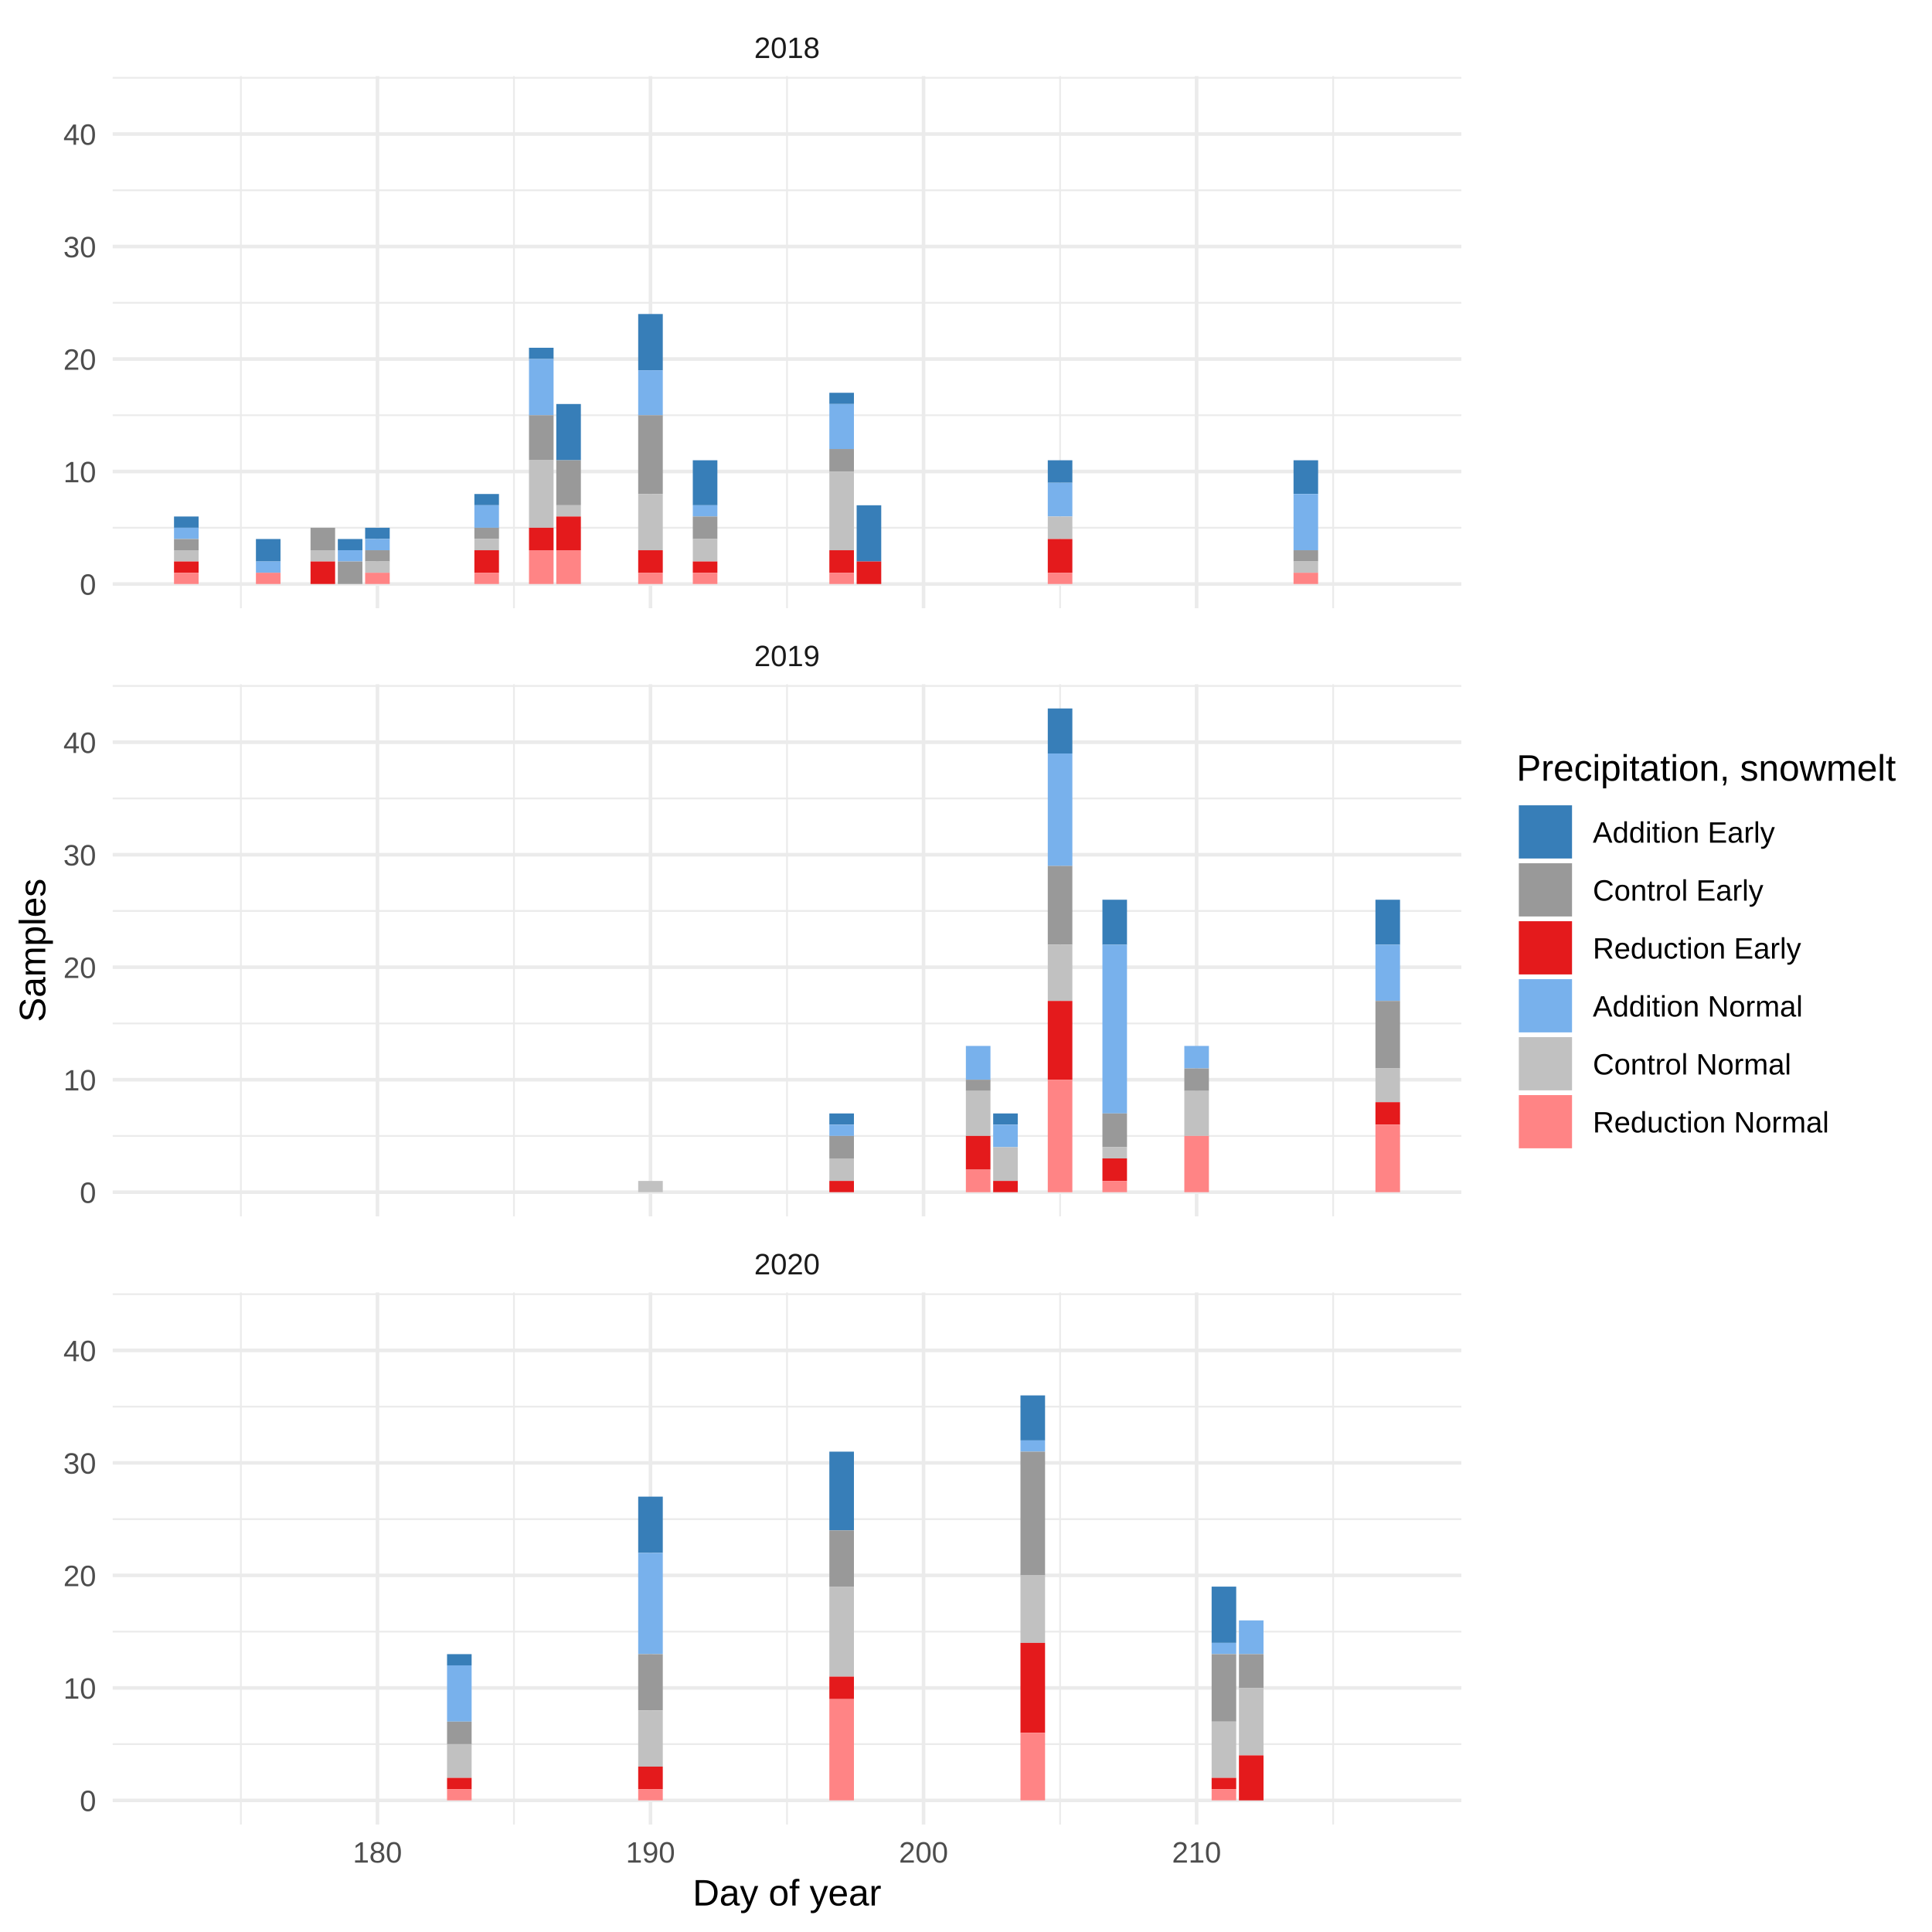
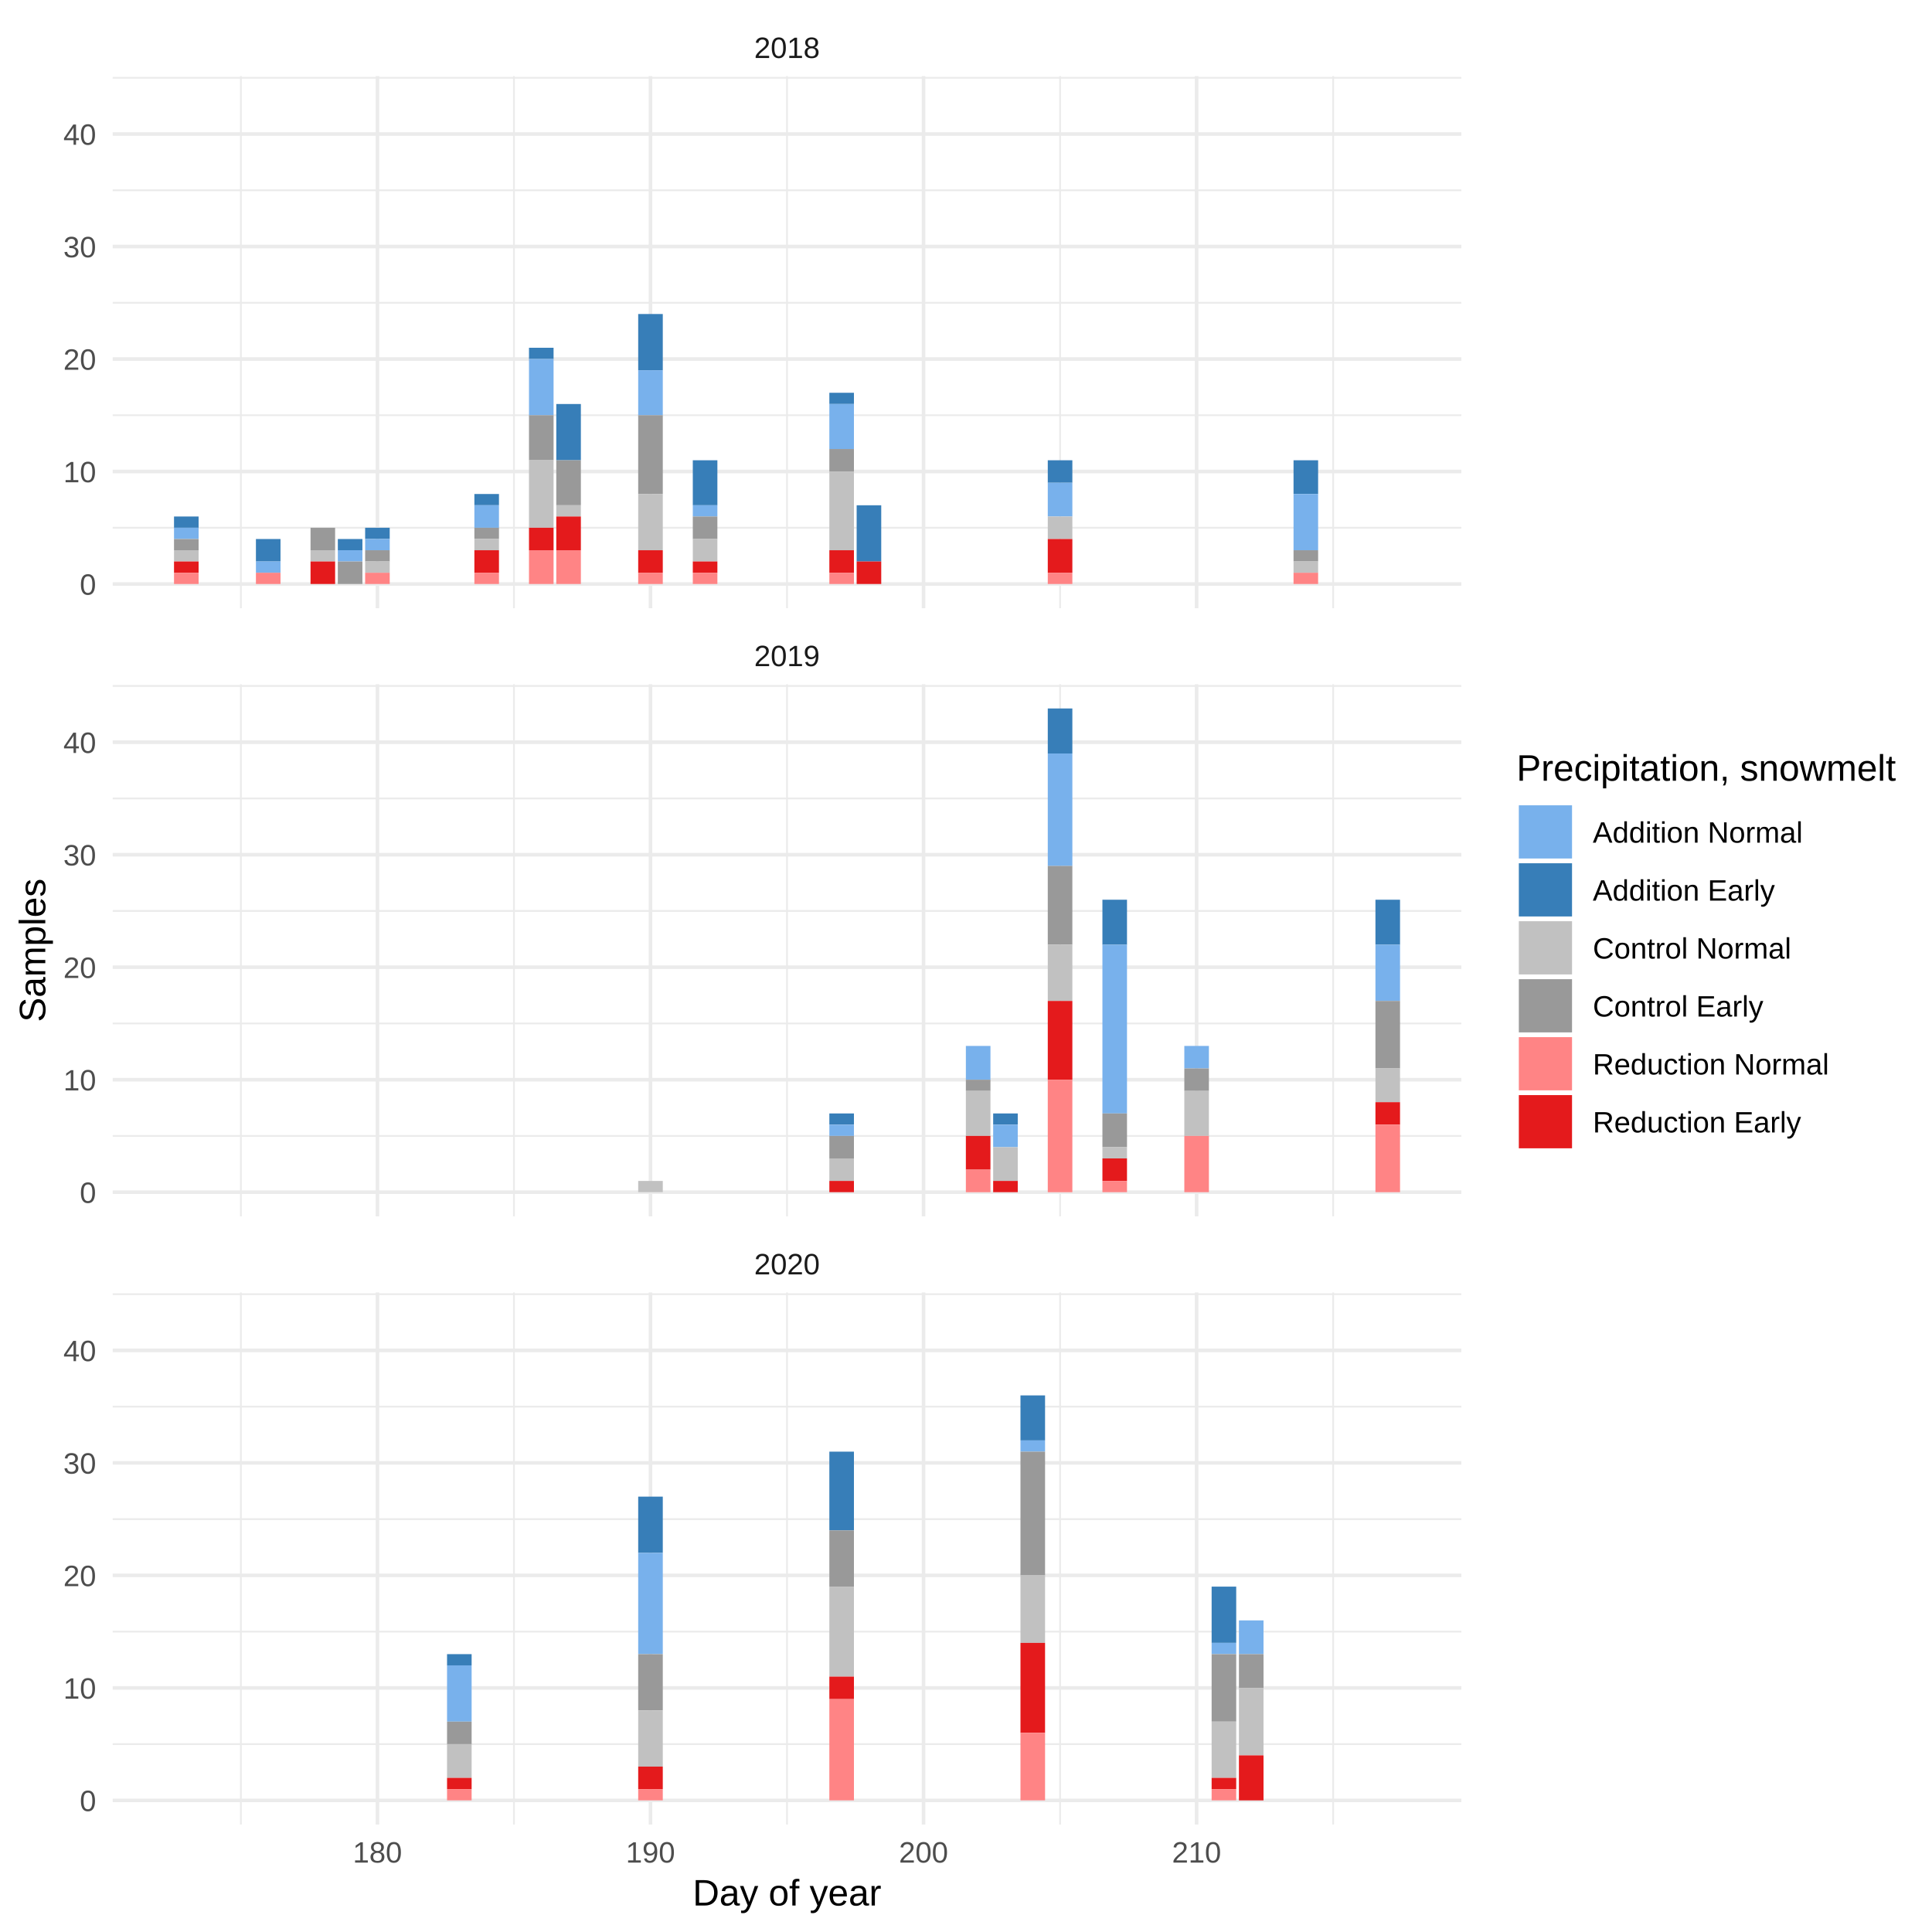
<svg xmlns="http://www.w3.org/2000/svg" class="svglite" width="576.00pt" height="576.00pt" viewBox="0 0 576.00 576.00">
  <defs>
    <style type="text/css">
    .svglite line, .svglite polyline, .svglite polygon, .svglite path, .svglite rect, .svglite circle {
      fill: none;
      stroke: #000000;
      stroke-linecap: round;
      stroke-linejoin: round;
      stroke-miterlimit: 10.00;
    }
  </style>
  </defs>
  <rect width="100%" height="100%" style="stroke: none; fill: #FFFFFF;" />
  <defs>
    <clipPath id="cpMC4wMHw1NzYuMDB8MC4wMHw1NzYuMDA=">
      <rect x="0.00" y="0.00" width="576.00" height="576.00" />
    </clipPath>
  </defs>
  <g clip-path="url(#cpMC4wMHw1NzYuMDB8MC4wMHw1NzYuMDA=)">
</g>
  <defs>
    <clipPath id="cpMzMuNjB8NDM1LjY4fDIyLjY5fDE4MS4zMg==">
      <rect x="33.60" y="22.69" width="402.08" height="158.63" />
    </clipPath>
  </defs>
  <g clip-path="url(#cpMzMuNjB8NDM1LjY4fDIyLjY5fDE4MS4zMg==)">
    <polyline points="33.60,157.34 435.68,157.34 " style="stroke-width: 0.53; stroke: #EBEBEB; stroke-linecap: butt;" />
    <polyline points="33.60,123.80 435.68,123.80 " style="stroke-width: 0.53; stroke: #EBEBEB; stroke-linecap: butt;" />
    <polyline points="33.60,90.27 435.68,90.27 " style="stroke-width: 0.53; stroke: #EBEBEB; stroke-linecap: butt;" />
    <polyline points="33.60,56.73 435.68,56.73 " style="stroke-width: 0.53; stroke: #EBEBEB; stroke-linecap: butt;" />
    <polyline points="33.60,23.19 435.68,23.19 " style="stroke-width: 0.53; stroke: #EBEBEB; stroke-linecap: butt;" />
    <polyline points="71.82,181.32 71.82,22.69 " style="stroke-width: 0.53; stroke: #EBEBEB; stroke-linecap: butt;" />
    <polyline points="153.23,181.32 153.23,22.69 " style="stroke-width: 0.53; stroke: #EBEBEB; stroke-linecap: butt;" />
    <polyline points="234.64,181.32 234.64,22.69 " style="stroke-width: 0.53; stroke: #EBEBEB; stroke-linecap: butt;" />
    <polyline points="316.05,181.32 316.05,22.69 " style="stroke-width: 0.53; stroke: #EBEBEB; stroke-linecap: butt;" />
    <polyline points="397.46,181.32 397.46,22.69 " style="stroke-width: 0.53; stroke: #EBEBEB; stroke-linecap: butt;" />
    <polyline points="33.60,174.11 435.68,174.11 " style="stroke-width: 1.07; stroke: #EBEBEB; stroke-linecap: butt;" />
    <polyline points="33.60,140.57 435.68,140.57 " style="stroke-width: 1.07; stroke: #EBEBEB; stroke-linecap: butt;" />
    <polyline points="33.60,107.04 435.68,107.04 " style="stroke-width: 1.07; stroke: #EBEBEB; stroke-linecap: butt;" />
    <polyline points="33.60,73.50 435.68,73.50 " style="stroke-width: 1.07; stroke: #EBEBEB; stroke-linecap: butt;" />
    <polyline points="33.60,39.96 435.68,39.96 " style="stroke-width: 1.07; stroke: #EBEBEB; stroke-linecap: butt;" />
    <polyline points="112.53,181.32 112.53,22.69 " style="stroke-width: 1.07; stroke: #EBEBEB; stroke-linecap: butt;" />
    <polyline points="193.93,181.32 193.93,22.69 " style="stroke-width: 1.07; stroke: #EBEBEB; stroke-linecap: butt;" />
    <polyline points="275.34,181.32 275.34,22.69 " style="stroke-width: 1.07; stroke: #EBEBEB; stroke-linecap: butt;" />
    <polyline points="356.75,181.32 356.75,22.69 " style="stroke-width: 1.07; stroke: #EBEBEB; stroke-linecap: butt;" />
    <rect x="51.88" y="153.99" width="7.33" height="3.35" style="stroke-width: 1.07; stroke: none; stroke-linecap: square; stroke-linejoin: miter; fill: #377EB8;" />
    <rect x="76.30" y="160.70" width="7.33" height="6.71" style="stroke-width: 1.07; stroke: none; stroke-linecap: square; stroke-linejoin: miter; fill: #377EB8;" />
    <rect x="100.72" y="160.70" width="7.33" height="3.35" style="stroke-width: 1.07; stroke: none; stroke-linecap: square; stroke-linejoin: miter; fill: #377EB8;" />
    <rect x="108.86" y="157.34" width="7.33" height="3.35" style="stroke-width: 1.07; stroke: none; stroke-linecap: square; stroke-linejoin: miter; fill: #377EB8;" />
    <rect x="141.43" y="147.28" width="7.33" height="3.35" style="stroke-width: 1.07; stroke: none; stroke-linecap: square; stroke-linejoin: miter; fill: #377EB8;" />
    <rect x="157.71" y="103.68" width="7.33" height="3.35" style="stroke-width: 1.07; stroke: none; stroke-linecap: square; stroke-linejoin: miter; fill: #377EB8;" />
    <rect x="165.85" y="120.45" width="7.33" height="16.77" style="stroke-width: 1.07; stroke: none; stroke-linecap: square; stroke-linejoin: miter; fill: #377EB8;" />
    <rect x="190.27" y="93.62" width="7.33" height="16.77" style="stroke-width: 1.07; stroke: none; stroke-linecap: square; stroke-linejoin: miter; fill: #377EB8;" />
    <rect x="206.55" y="137.22" width="7.33" height="13.42" style="stroke-width: 1.07; stroke: none; stroke-linecap: square; stroke-linejoin: miter; fill: #377EB8;" />
    <rect x="247.26" y="117.10" width="7.33" height="3.35" style="stroke-width: 1.07; stroke: none; stroke-linecap: square; stroke-linejoin: miter; fill: #377EB8;" />
    <rect x="255.40" y="150.64" width="7.33" height="16.77" style="stroke-width: 1.07; stroke: none; stroke-linecap: square; stroke-linejoin: miter; fill: #377EB8;" />
    <rect x="312.38" y="137.22" width="7.33" height="6.71" style="stroke-width: 1.07; stroke: none; stroke-linecap: square; stroke-linejoin: miter; fill: #377EB8;" />
    <rect x="385.65" y="137.22" width="7.33" height="10.06" style="stroke-width: 1.07; stroke: none; stroke-linecap: square; stroke-linejoin: miter; fill: #377EB8;" />
    <rect x="51.88" y="157.34" width="7.33" height="3.35" style="stroke-width: 1.07; stroke: none; stroke-linecap: square; stroke-linejoin: miter; fill: #78B1EC;" />
    <rect x="76.30" y="167.40" width="7.33" height="3.35" style="stroke-width: 1.07; stroke: none; stroke-linecap: square; stroke-linejoin: miter; fill: #78B1EC;" />
    <rect x="100.72" y="164.05" width="7.33" height="3.35" style="stroke-width: 1.07; stroke: none; stroke-linecap: square; stroke-linejoin: miter; fill: #78B1EC;" />
    <rect x="108.86" y="160.70" width="7.33" height="3.35" style="stroke-width: 1.07; stroke: none; stroke-linecap: square; stroke-linejoin: miter; fill: #78B1EC;" />
    <rect x="141.43" y="150.64" width="7.33" height="6.71" style="stroke-width: 1.07; stroke: none; stroke-linecap: square; stroke-linejoin: miter; fill: #78B1EC;" />
    <rect x="157.71" y="107.04" width="7.33" height="16.77" style="stroke-width: 1.07; stroke: none; stroke-linecap: square; stroke-linejoin: miter; fill: #78B1EC;" />
    <rect x="190.27" y="110.39" width="7.33" height="13.42" style="stroke-width: 1.07; stroke: none; stroke-linecap: square; stroke-linejoin: miter; fill: #78B1EC;" />
    <rect x="206.55" y="150.64" width="7.33" height="3.35" style="stroke-width: 1.07; stroke: none; stroke-linecap: square; stroke-linejoin: miter; fill: #78B1EC;" />
    <rect x="247.26" y="120.45" width="7.33" height="13.42" style="stroke-width: 1.07; stroke: none; stroke-linecap: square; stroke-linejoin: miter; fill: #78B1EC;" />
    <rect x="312.38" y="143.93" width="7.33" height="10.06" style="stroke-width: 1.07; stroke: none; stroke-linecap: square; stroke-linejoin: miter; fill: #78B1EC;" />
    <rect x="385.65" y="147.28" width="7.33" height="16.77" style="stroke-width: 1.07; stroke: none; stroke-linecap: square; stroke-linejoin: miter; fill: #78B1EC;" />
    <rect x="51.88" y="160.70" width="7.33" height="3.35" style="stroke-width: 1.07; stroke: none; stroke-linecap: square; stroke-linejoin: miter; fill: #999999;" />
    <rect x="92.58" y="157.34" width="7.33" height="6.71" style="stroke-width: 1.07; stroke: none; stroke-linecap: square; stroke-linejoin: miter; fill: #999999;" />
    <rect x="100.72" y="167.40" width="7.33" height="6.71" style="stroke-width: 1.07; stroke: none; stroke-linecap: square; stroke-linejoin: miter; fill: #999999;" />
    <rect x="108.86" y="164.05" width="7.33" height="3.35" style="stroke-width: 1.07; stroke: none; stroke-linecap: square; stroke-linejoin: miter; fill: #999999;" />
    <rect x="141.43" y="157.34" width="7.33" height="3.35" style="stroke-width: 1.07; stroke: none; stroke-linecap: square; stroke-linejoin: miter; fill: #999999;" />
    <rect x="157.71" y="123.80" width="7.33" height="13.42" style="stroke-width: 1.07; stroke: none; stroke-linecap: square; stroke-linejoin: miter; fill: #999999;" />
    <rect x="165.85" y="137.22" width="7.33" height="13.42" style="stroke-width: 1.07; stroke: none; stroke-linecap: square; stroke-linejoin: miter; fill: #999999;" />
    <rect x="190.27" y="123.80" width="7.33" height="23.48" style="stroke-width: 1.07; stroke: none; stroke-linecap: square; stroke-linejoin: miter; fill: #999999;" />
    <rect x="206.55" y="153.99" width="7.33" height="6.71" style="stroke-width: 1.07; stroke: none; stroke-linecap: square; stroke-linejoin: miter; fill: #999999;" />
    <rect x="247.26" y="133.87" width="7.33" height="6.71" style="stroke-width: 1.07; stroke: none; stroke-linecap: square; stroke-linejoin: miter; fill: #999999;" />
    <rect x="385.65" y="164.05" width="7.33" height="3.35" style="stroke-width: 1.07; stroke: none; stroke-linecap: square; stroke-linejoin: miter; fill: #999999;" />
    <rect x="51.88" y="164.05" width="7.33" height="3.35" style="stroke-width: 1.07; stroke: none; stroke-linecap: square; stroke-linejoin: miter; fill: #C1C1C1;" />
    <rect x="92.58" y="164.05" width="7.33" height="3.35" style="stroke-width: 1.07; stroke: none; stroke-linecap: square; stroke-linejoin: miter; fill: #C1C1C1;" />
    <rect x="108.86" y="167.40" width="7.33" height="3.35" style="stroke-width: 1.07; stroke: none; stroke-linecap: square; stroke-linejoin: miter; fill: #C1C1C1;" />
    <rect x="141.43" y="160.70" width="7.33" height="3.35" style="stroke-width: 1.07; stroke: none; stroke-linecap: square; stroke-linejoin: miter; fill: #C1C1C1;" />
    <rect x="157.71" y="137.22" width="7.33" height="20.12" style="stroke-width: 1.07; stroke: none; stroke-linecap: square; stroke-linejoin: miter; fill: #C1C1C1;" />
    <rect x="165.85" y="150.64" width="7.33" height="3.35" style="stroke-width: 1.07; stroke: none; stroke-linecap: square; stroke-linejoin: miter; fill: #C1C1C1;" />
    <rect x="190.27" y="147.28" width="7.33" height="16.77" style="stroke-width: 1.07; stroke: none; stroke-linecap: square; stroke-linejoin: miter; fill: #C1C1C1;" />
    <rect x="206.55" y="160.70" width="7.33" height="6.71" style="stroke-width: 1.07; stroke: none; stroke-linecap: square; stroke-linejoin: miter; fill: #C1C1C1;" />
    <rect x="247.26" y="140.57" width="7.33" height="23.48" style="stroke-width: 1.07; stroke: none; stroke-linecap: square; stroke-linejoin: miter; fill: #C1C1C1;" />
    <rect x="312.38" y="153.99" width="7.33" height="6.71" style="stroke-width: 1.07; stroke: none; stroke-linecap: square; stroke-linejoin: miter; fill: #C1C1C1;" />
    <rect x="385.65" y="167.40" width="7.33" height="3.35" style="stroke-width: 1.07; stroke: none; stroke-linecap: square; stroke-linejoin: miter; fill: #C1C1C1;" />
    <rect x="51.88" y="167.40" width="7.33" height="3.35" style="stroke-width: 1.07; stroke: none; stroke-linecap: square; stroke-linejoin: miter; fill: #E41A1C;" />
    <rect x="92.58" y="167.40" width="7.33" height="6.71" style="stroke-width: 1.07; stroke: none; stroke-linecap: square; stroke-linejoin: miter; fill: #E41A1C;" />
    <rect x="141.43" y="164.05" width="7.33" height="6.71" style="stroke-width: 1.07; stroke: none; stroke-linecap: square; stroke-linejoin: miter; fill: #E41A1C;" />
    <rect x="157.71" y="157.34" width="7.33" height="6.71" style="stroke-width: 1.07; stroke: none; stroke-linecap: square; stroke-linejoin: miter; fill: #E41A1C;" />
    <rect x="165.85" y="153.99" width="7.33" height="10.06" style="stroke-width: 1.07; stroke: none; stroke-linecap: square; stroke-linejoin: miter; fill: #E41A1C;" />
    <rect x="190.27" y="164.05" width="7.33" height="6.71" style="stroke-width: 1.07; stroke: none; stroke-linecap: square; stroke-linejoin: miter; fill: #E41A1C;" />
    <rect x="206.55" y="167.40" width="7.33" height="3.35" style="stroke-width: 1.07; stroke: none; stroke-linecap: square; stroke-linejoin: miter; fill: #E41A1C;" />
    <rect x="247.26" y="164.05" width="7.33" height="6.71" style="stroke-width: 1.07; stroke: none; stroke-linecap: square; stroke-linejoin: miter; fill: #E41A1C;" />
    <rect x="255.40" y="167.40" width="7.33" height="6.71" style="stroke-width: 1.07; stroke: none; stroke-linecap: square; stroke-linejoin: miter; fill: #E41A1C;" />
    <rect x="312.38" y="160.70" width="7.33" height="10.06" style="stroke-width: 1.07; stroke: none; stroke-linecap: square; stroke-linejoin: miter; fill: #E41A1C;" />
    <rect x="51.88" y="170.76" width="7.33" height="3.35" style="stroke-width: 1.07; stroke: none; stroke-linecap: square; stroke-linejoin: miter; fill: #FF8485;" />
    <rect x="76.30" y="170.76" width="7.33" height="3.35" style="stroke-width: 1.07; stroke: none; stroke-linecap: square; stroke-linejoin: miter; fill: #FF8485;" />
    <rect x="108.86" y="170.76" width="7.33" height="3.35" style="stroke-width: 1.07; stroke: none; stroke-linecap: square; stroke-linejoin: miter; fill: #FF8485;" />
    <rect x="141.43" y="170.76" width="7.33" height="3.35" style="stroke-width: 1.07; stroke: none; stroke-linecap: square; stroke-linejoin: miter; fill: #FF8485;" />
    <rect x="157.71" y="164.05" width="7.33" height="10.06" style="stroke-width: 1.07; stroke: none; stroke-linecap: square; stroke-linejoin: miter; fill: #FF8485;" />
    <rect x="165.85" y="164.05" width="7.33" height="10.06" style="stroke-width: 1.07; stroke: none; stroke-linecap: square; stroke-linejoin: miter; fill: #FF8485;" />
    <rect x="190.27" y="170.76" width="7.33" height="3.35" style="stroke-width: 1.07; stroke: none; stroke-linecap: square; stroke-linejoin: miter; fill: #FF8485;" />
    <rect x="206.55" y="170.76" width="7.33" height="3.35" style="stroke-width: 1.07; stroke: none; stroke-linecap: square; stroke-linejoin: miter; fill: #FF8485;" />
    <rect x="247.26" y="170.76" width="7.33" height="3.35" style="stroke-width: 1.07; stroke: none; stroke-linecap: square; stroke-linejoin: miter; fill: #FF8485;" />
    <rect x="312.38" y="170.76" width="7.33" height="3.35" style="stroke-width: 1.07; stroke: none; stroke-linecap: square; stroke-linejoin: miter; fill: #FF8485;" />
    <rect x="385.65" y="170.76" width="7.33" height="3.35" style="stroke-width: 1.07; stroke: none; stroke-linecap: square; stroke-linejoin: miter; fill: #FF8485;" />
  </g>
  <g clip-path="url(#cpMC4wMHw1NzYuMDB8MC4wMHw1NzYuMDA=)">
</g>
  <defs>
    <clipPath id="cpMzMuNjB8NDM1LjY4fDIwNC4wMXwzNjIuNjQ=">
      <rect x="33.60" y="204.01" width="402.08" height="158.63" />
    </clipPath>
  </defs>
  <g clip-path="url(#cpMzMuNjB8NDM1LjY4fDIwNC4wMXwzNjIuNjQ=)">
    <polyline points="33.60,338.66 435.68,338.66 " style="stroke-width: 0.53; stroke: #EBEBEB; stroke-linecap: butt;" />
    <polyline points="33.60,305.13 435.68,305.13 " style="stroke-width: 0.53; stroke: #EBEBEB; stroke-linecap: butt;" />
    <polyline points="33.60,271.59 435.68,271.59 " style="stroke-width: 0.53; stroke: #EBEBEB; stroke-linecap: butt;" />
    <polyline points="33.60,238.05 435.68,238.05 " style="stroke-width: 0.53; stroke: #EBEBEB; stroke-linecap: butt;" />
    <polyline points="33.60,204.51 435.68,204.51 " style="stroke-width: 0.53; stroke: #EBEBEB; stroke-linecap: butt;" />
    <polyline points="71.82,362.64 71.82,204.01 " style="stroke-width: 0.53; stroke: #EBEBEB; stroke-linecap: butt;" />
    <polyline points="153.23,362.64 153.23,204.01 " style="stroke-width: 0.53; stroke: #EBEBEB; stroke-linecap: butt;" />
    <polyline points="234.64,362.64 234.64,204.01 " style="stroke-width: 0.53; stroke: #EBEBEB; stroke-linecap: butt;" />
    <polyline points="316.05,362.64 316.05,204.01 " style="stroke-width: 0.53; stroke: #EBEBEB; stroke-linecap: butt;" />
    <polyline points="397.46,362.64 397.46,204.01 " style="stroke-width: 0.53; stroke: #EBEBEB; stroke-linecap: butt;" />
    <polyline points="33.60,355.43 435.68,355.43 " style="stroke-width: 1.07; stroke: #EBEBEB; stroke-linecap: butt;" />
    <polyline points="33.60,321.90 435.68,321.90 " style="stroke-width: 1.07; stroke: #EBEBEB; stroke-linecap: butt;" />
    <polyline points="33.60,288.36 435.68,288.36 " style="stroke-width: 1.07; stroke: #EBEBEB; stroke-linecap: butt;" />
    <polyline points="33.60,254.82 435.68,254.82 " style="stroke-width: 1.07; stroke: #EBEBEB; stroke-linecap: butt;" />
    <polyline points="33.60,221.28 435.68,221.28 " style="stroke-width: 1.07; stroke: #EBEBEB; stroke-linecap: butt;" />
    <polyline points="112.53,362.64 112.53,204.01 " style="stroke-width: 1.07; stroke: #EBEBEB; stroke-linecap: butt;" />
    <polyline points="193.93,362.64 193.93,204.01 " style="stroke-width: 1.07; stroke: #EBEBEB; stroke-linecap: butt;" />
    <polyline points="275.34,362.64 275.34,204.01 " style="stroke-width: 1.07; stroke: #EBEBEB; stroke-linecap: butt;" />
    <polyline points="356.75,362.64 356.75,204.01 " style="stroke-width: 1.07; stroke: #EBEBEB; stroke-linecap: butt;" />
    <rect x="247.26" y="331.96" width="7.33" height="3.35" style="stroke-width: 1.07; stroke: none; stroke-linecap: square; stroke-linejoin: miter; fill: #377EB8;" />
    <rect x="296.10" y="331.96" width="7.33" height="3.35" style="stroke-width: 1.07; stroke: none; stroke-linecap: square; stroke-linejoin: miter; fill: #377EB8;" />
    <rect x="312.38" y="211.22" width="7.33" height="13.42" style="stroke-width: 1.07; stroke: none; stroke-linecap: square; stroke-linejoin: miter; fill: #377EB8;" />
    <rect x="328.67" y="268.24" width="7.33" height="13.42" style="stroke-width: 1.07; stroke: none; stroke-linecap: square; stroke-linejoin: miter; fill: #377EB8;" />
    <rect x="410.07" y="268.24" width="7.33" height="13.42" style="stroke-width: 1.07; stroke: none; stroke-linecap: square; stroke-linejoin: miter; fill: #377EB8;" />
    <rect x="247.26" y="335.31" width="7.33" height="3.35" style="stroke-width: 1.07; stroke: none; stroke-linecap: square; stroke-linejoin: miter; fill: #78B1EC;" />
    <rect x="287.96" y="311.83" width="7.33" height="10.06" style="stroke-width: 1.07; stroke: none; stroke-linecap: square; stroke-linejoin: miter; fill: #78B1EC;" />
    <rect x="296.10" y="335.31" width="7.33" height="6.71" style="stroke-width: 1.07; stroke: none; stroke-linecap: square; stroke-linejoin: miter; fill: #78B1EC;" />
    <rect x="312.38" y="224.64" width="7.33" height="33.54" style="stroke-width: 1.07; stroke: none; stroke-linecap: square; stroke-linejoin: miter; fill: #78B1EC;" />
    <rect x="328.67" y="281.65" width="7.33" height="50.31" style="stroke-width: 1.07; stroke: none; stroke-linecap: square; stroke-linejoin: miter; fill: #78B1EC;" />
    <rect x="353.09" y="311.83" width="7.33" height="6.71" style="stroke-width: 1.07; stroke: none; stroke-linecap: square; stroke-linejoin: miter; fill: #78B1EC;" />
    <rect x="410.07" y="281.65" width="7.33" height="16.77" style="stroke-width: 1.07; stroke: none; stroke-linecap: square; stroke-linejoin: miter; fill: #78B1EC;" />
    <rect x="247.26" y="338.66" width="7.33" height="6.71" style="stroke-width: 1.07; stroke: none; stroke-linecap: square; stroke-linejoin: miter; fill: #999999;" />
    <rect x="287.96" y="321.90" width="7.33" height="3.35" style="stroke-width: 1.07; stroke: none; stroke-linecap: square; stroke-linejoin: miter; fill: #999999;" />
    <rect x="312.38" y="258.17" width="7.33" height="23.48" style="stroke-width: 1.07; stroke: none; stroke-linecap: square; stroke-linejoin: miter; fill: #999999;" />
    <rect x="328.67" y="331.96" width="7.33" height="10.06" style="stroke-width: 1.07; stroke: none; stroke-linecap: square; stroke-linejoin: miter; fill: #999999;" />
    <rect x="353.09" y="318.54" width="7.33" height="6.71" style="stroke-width: 1.07; stroke: none; stroke-linecap: square; stroke-linejoin: miter; fill: #999999;" />
    <rect x="410.07" y="298.42" width="7.33" height="20.12" style="stroke-width: 1.07; stroke: none; stroke-linecap: square; stroke-linejoin: miter; fill: #999999;" />
    <rect x="190.27" y="352.08" width="7.33" height="3.35" style="stroke-width: 1.07; stroke: none; stroke-linecap: square; stroke-linejoin: miter; fill: #C1C1C1;" />
    <rect x="247.26" y="345.37" width="7.33" height="6.71" style="stroke-width: 1.07; stroke: none; stroke-linecap: square; stroke-linejoin: miter; fill: #C1C1C1;" />
    <rect x="287.96" y="325.25" width="7.33" height="13.42" style="stroke-width: 1.07; stroke: none; stroke-linecap: square; stroke-linejoin: miter; fill: #C1C1C1;" />
    <rect x="296.10" y="342.02" width="7.33" height="10.06" style="stroke-width: 1.07; stroke: none; stroke-linecap: square; stroke-linejoin: miter; fill: #C1C1C1;" />
    <rect x="312.38" y="281.65" width="7.33" height="16.77" style="stroke-width: 1.07; stroke: none; stroke-linecap: square; stroke-linejoin: miter; fill: #C1C1C1;" />
    <rect x="328.67" y="342.02" width="7.33" height="3.35" style="stroke-width: 1.07; stroke: none; stroke-linecap: square; stroke-linejoin: miter; fill: #C1C1C1;" />
    <rect x="353.09" y="325.25" width="7.33" height="13.42" style="stroke-width: 1.07; stroke: none; stroke-linecap: square; stroke-linejoin: miter; fill: #C1C1C1;" />
    <rect x="410.07" y="318.54" width="7.33" height="10.06" style="stroke-width: 1.07; stroke: none; stroke-linecap: square; stroke-linejoin: miter; fill: #C1C1C1;" />
    <rect x="247.26" y="352.08" width="7.33" height="3.35" style="stroke-width: 1.07; stroke: none; stroke-linecap: square; stroke-linejoin: miter; fill: #E41A1C;" />
    <rect x="287.96" y="338.66" width="7.33" height="10.06" style="stroke-width: 1.07; stroke: none; stroke-linecap: square; stroke-linejoin: miter; fill: #E41A1C;" />
    <rect x="296.10" y="352.08" width="7.33" height="3.35" style="stroke-width: 1.07; stroke: none; stroke-linecap: square; stroke-linejoin: miter; fill: #E41A1C;" />
    <rect x="312.38" y="298.42" width="7.33" height="23.48" style="stroke-width: 1.07; stroke: none; stroke-linecap: square; stroke-linejoin: miter; fill: #E41A1C;" />
    <rect x="328.67" y="345.37" width="7.33" height="6.71" style="stroke-width: 1.07; stroke: none; stroke-linecap: square; stroke-linejoin: miter; fill: #E41A1C;" />
    <rect x="410.07" y="328.60" width="7.33" height="6.71" style="stroke-width: 1.07; stroke: none; stroke-linecap: square; stroke-linejoin: miter; fill: #E41A1C;" />
    <rect x="287.96" y="348.73" width="7.33" height="6.71" style="stroke-width: 1.07; stroke: none; stroke-linecap: square; stroke-linejoin: miter; fill: #FF8485;" />
    <rect x="312.38" y="321.90" width="7.33" height="33.54" style="stroke-width: 1.07; stroke: none; stroke-linecap: square; stroke-linejoin: miter; fill: #FF8485;" />
    <rect x="328.67" y="352.08" width="7.33" height="3.35" style="stroke-width: 1.07; stroke: none; stroke-linecap: square; stroke-linejoin: miter; fill: #FF8485;" />
    <rect x="353.09" y="338.66" width="7.33" height="16.77" style="stroke-width: 1.07; stroke: none; stroke-linecap: square; stroke-linejoin: miter; fill: #FF8485;" />
    <rect x="410.07" y="335.31" width="7.33" height="20.12" style="stroke-width: 1.07; stroke: none; stroke-linecap: square; stroke-linejoin: miter; fill: #FF8485;" />
  </g>
  <g clip-path="url(#cpMC4wMHw1NzYuMDB8MC4wMHw1NzYuMDA=)">
</g>
  <defs>
    <clipPath id="cpMzMuNjB8NDM1LjY4fDM4NS4zM3w1NDMuOTc=">
      <rect x="33.60" y="385.33" width="402.08" height="158.63" />
    </clipPath>
  </defs>
  <g clip-path="url(#cpMzMuNjB8NDM1LjY4fDM4NS4zM3w1NDMuOTc=)">
    <polyline points="33.60,519.99 435.68,519.99 " style="stroke-width: 0.53; stroke: #EBEBEB; stroke-linecap: butt;" />
    <polyline points="33.60,486.45 435.68,486.45 " style="stroke-width: 0.53; stroke: #EBEBEB; stroke-linecap: butt;" />
    <polyline points="33.60,452.91 435.68,452.91 " style="stroke-width: 0.53; stroke: #EBEBEB; stroke-linecap: butt;" />
    <polyline points="33.60,419.37 435.68,419.37 " style="stroke-width: 0.53; stroke: #EBEBEB; stroke-linecap: butt;" />
    <polyline points="33.60,385.84 435.68,385.84 " style="stroke-width: 0.53; stroke: #EBEBEB; stroke-linecap: butt;" />
    <polyline points="71.82,543.97 71.82,385.33 " style="stroke-width: 0.53; stroke: #EBEBEB; stroke-linecap: butt;" />
    <polyline points="153.23,543.97 153.23,385.33 " style="stroke-width: 0.53; stroke: #EBEBEB; stroke-linecap: butt;" />
    <polyline points="234.64,543.97 234.64,385.33 " style="stroke-width: 0.53; stroke: #EBEBEB; stroke-linecap: butt;" />
    <polyline points="316.05,543.97 316.05,385.33 " style="stroke-width: 0.53; stroke: #EBEBEB; stroke-linecap: butt;" />
    <polyline points="397.46,543.97 397.46,385.33 " style="stroke-width: 0.53; stroke: #EBEBEB; stroke-linecap: butt;" />
    <polyline points="33.60,536.76 435.68,536.76 " style="stroke-width: 1.07; stroke: #EBEBEB; stroke-linecap: butt;" />
    <polyline points="33.60,503.22 435.68,503.22 " style="stroke-width: 1.07; stroke: #EBEBEB; stroke-linecap: butt;" />
    <polyline points="33.60,469.68 435.68,469.68 " style="stroke-width: 1.07; stroke: #EBEBEB; stroke-linecap: butt;" />
    <polyline points="33.60,436.14 435.68,436.14 " style="stroke-width: 1.07; stroke: #EBEBEB; stroke-linecap: butt;" />
    <polyline points="33.60,402.60 435.68,402.60 " style="stroke-width: 1.07; stroke: #EBEBEB; stroke-linecap: butt;" />
    <polyline points="112.53,543.97 112.53,385.33 " style="stroke-width: 1.07; stroke: #EBEBEB; stroke-linecap: butt;" />
    <polyline points="193.93,543.97 193.93,385.33 " style="stroke-width: 1.07; stroke: #EBEBEB; stroke-linecap: butt;" />
    <polyline points="275.34,543.97 275.34,385.33 " style="stroke-width: 1.07; stroke: #EBEBEB; stroke-linecap: butt;" />
    <polyline points="356.75,543.97 356.75,385.33 " style="stroke-width: 1.07; stroke: #EBEBEB; stroke-linecap: butt;" />
    <rect x="133.28" y="493.16" width="7.33" height="3.35" style="stroke-width: 1.07; stroke: none; stroke-linecap: square; stroke-linejoin: miter; fill: #377EB8;" />
    <rect x="190.27" y="446.20" width="7.33" height="16.77" style="stroke-width: 1.07; stroke: none; stroke-linecap: square; stroke-linejoin: miter; fill: #377EB8;" />
    <rect x="247.26" y="432.79" width="7.33" height="23.48" style="stroke-width: 1.07; stroke: none; stroke-linecap: square; stroke-linejoin: miter; fill: #377EB8;" />
    <rect x="304.24" y="416.02" width="7.33" height="13.42" style="stroke-width: 1.07; stroke: none; stroke-linecap: square; stroke-linejoin: miter; fill: #377EB8;" />
    <rect x="361.23" y="473.03" width="7.33" height="16.77" style="stroke-width: 1.07; stroke: none; stroke-linecap: square; stroke-linejoin: miter; fill: #377EB8;" />
    <rect x="133.28" y="496.51" width="7.33" height="16.77" style="stroke-width: 1.07; stroke: none; stroke-linecap: square; stroke-linejoin: miter; fill: #78B1EC;" />
    <rect x="190.27" y="462.97" width="7.33" height="30.18" style="stroke-width: 1.07; stroke: none; stroke-linecap: square; stroke-linejoin: miter; fill: #78B1EC;" />
    <rect x="304.24" y="429.44" width="7.33" height="3.35" style="stroke-width: 1.07; stroke: none; stroke-linecap: square; stroke-linejoin: miter; fill: #78B1EC;" />
    <rect x="361.23" y="489.80" width="7.33" height="3.35" style="stroke-width: 1.07; stroke: none; stroke-linecap: square; stroke-linejoin: miter; fill: #78B1EC;" />
    <rect x="369.37" y="483.10" width="7.33" height="10.06" style="stroke-width: 1.07; stroke: none; stroke-linecap: square; stroke-linejoin: miter; fill: #78B1EC;" />
    <rect x="133.28" y="513.28" width="7.33" height="6.71" style="stroke-width: 1.07; stroke: none; stroke-linecap: square; stroke-linejoin: miter; fill: #999999;" />
    <rect x="190.27" y="493.16" width="7.33" height="16.77" style="stroke-width: 1.07; stroke: none; stroke-linecap: square; stroke-linejoin: miter; fill: #999999;" />
    <rect x="247.26" y="456.27" width="7.33" height="16.77" style="stroke-width: 1.07; stroke: none; stroke-linecap: square; stroke-linejoin: miter; fill: #999999;" />
    <rect x="304.24" y="432.79" width="7.33" height="36.89" style="stroke-width: 1.07; stroke: none; stroke-linecap: square; stroke-linejoin: miter; fill: #999999;" />
    <rect x="361.23" y="493.16" width="7.33" height="20.12" style="stroke-width: 1.07; stroke: none; stroke-linecap: square; stroke-linejoin: miter; fill: #999999;" />
    <rect x="369.37" y="493.16" width="7.33" height="10.06" style="stroke-width: 1.07; stroke: none; stroke-linecap: square; stroke-linejoin: miter; fill: #999999;" />
    <rect x="133.28" y="519.99" width="7.33" height="10.06" style="stroke-width: 1.07; stroke: none; stroke-linecap: square; stroke-linejoin: miter; fill: #C1C1C1;" />
    <rect x="190.27" y="509.93" width="7.33" height="16.77" style="stroke-width: 1.07; stroke: none; stroke-linecap: square; stroke-linejoin: miter; fill: #C1C1C1;" />
    <rect x="247.26" y="473.03" width="7.33" height="26.83" style="stroke-width: 1.07; stroke: none; stroke-linecap: square; stroke-linejoin: miter; fill: #C1C1C1;" />
    <rect x="304.24" y="469.68" width="7.33" height="20.12" style="stroke-width: 1.07; stroke: none; stroke-linecap: square; stroke-linejoin: miter; fill: #C1C1C1;" />
    <rect x="361.23" y="513.28" width="7.33" height="16.77" style="stroke-width: 1.07; stroke: none; stroke-linecap: square; stroke-linejoin: miter; fill: #C1C1C1;" />
    <rect x="369.37" y="503.22" width="7.33" height="20.12" style="stroke-width: 1.07; stroke: none; stroke-linecap: square; stroke-linejoin: miter; fill: #C1C1C1;" />
    <rect x="133.28" y="530.05" width="7.33" height="3.35" style="stroke-width: 1.07; stroke: none; stroke-linecap: square; stroke-linejoin: miter; fill: #E41A1C;" />
    <rect x="190.27" y="526.69" width="7.33" height="6.71" style="stroke-width: 1.07; stroke: none; stroke-linecap: square; stroke-linejoin: miter; fill: #E41A1C;" />
    <rect x="247.26" y="499.86" width="7.33" height="6.71" style="stroke-width: 1.07; stroke: none; stroke-linecap: square; stroke-linejoin: miter; fill: #E41A1C;" />
    <rect x="304.24" y="489.80" width="7.33" height="26.83" style="stroke-width: 1.07; stroke: none; stroke-linecap: square; stroke-linejoin: miter; fill: #E41A1C;" />
    <rect x="361.23" y="530.05" width="7.33" height="3.35" style="stroke-width: 1.07; stroke: none; stroke-linecap: square; stroke-linejoin: miter; fill: #E41A1C;" />
    <rect x="369.37" y="523.34" width="7.33" height="13.42" style="stroke-width: 1.07; stroke: none; stroke-linecap: square; stroke-linejoin: miter; fill: #E41A1C;" />
    <rect x="133.28" y="533.40" width="7.33" height="3.35" style="stroke-width: 1.07; stroke: none; stroke-linecap: square; stroke-linejoin: miter; fill: #FF8485;" />
    <rect x="190.27" y="533.40" width="7.33" height="3.35" style="stroke-width: 1.07; stroke: none; stroke-linecap: square; stroke-linejoin: miter; fill: #FF8485;" />
    <rect x="247.26" y="506.57" width="7.33" height="30.18" style="stroke-width: 1.07; stroke: none; stroke-linecap: square; stroke-linejoin: miter; fill: #FF8485;" />
    <rect x="304.24" y="516.63" width="7.33" height="20.12" style="stroke-width: 1.07; stroke: none; stroke-linecap: square; stroke-linejoin: miter; fill: #FF8485;" />
    <rect x="361.23" y="533.40" width="7.33" height="3.35" style="stroke-width: 1.07; stroke: none; stroke-linecap: square; stroke-linejoin: miter; fill: #FF8485;" />
  </g>
  <g clip-path="url(#cpMC4wMHw1NzYuMDB8MC4wMHw1NzYuMDA=)">
</g>
  <defs>
    <clipPath id="cpMzMuNjB8NDM1LjY4fDM2OC4xMnwzODUuMzM=">
      <rect x="33.60" y="368.12" width="402.08" height="17.21" />
    </clipPath>
  </defs>
  <g clip-path="url(#cpMzMuNjB8NDM1LjY4fDM2OC4xMnwzODUuMzM=)">
    <text x="234.64" y="379.94" text-anchor="middle" style="font-size: 8.80px; fill: #1A1A1A; font-family: Arial;">2020</text>
  </g>
  <g clip-path="url(#cpMC4wMHw1NzYuMDB8MC4wMHw1NzYuMDA=)">
</g>
  <defs>
    <clipPath id="cpMzMuNjB8NDM1LjY4fDE4Ni44MHwyMDQuMDE=">
      <rect x="33.60" y="186.80" width="402.08" height="17.21" />
    </clipPath>
  </defs>
  <g clip-path="url(#cpMzMuNjB8NDM1LjY4fDE4Ni44MHwyMDQuMDE=)">
    <text x="234.64" y="198.61" text-anchor="middle" style="font-size: 8.80px; fill: #1A1A1A; font-family: Arial;">2019</text>
  </g>
  <g clip-path="url(#cpMC4wMHw1NzYuMDB8MC4wMHw1NzYuMDA=)">
</g>
  <defs>
    <clipPath id="cpMzMuNjB8NDM1LjY4fDUuNDh8MjIuNjk=">
      <rect x="33.60" y="5.48" width="402.08" height="17.21" />
    </clipPath>
  </defs>
  <g clip-path="url(#cpMzMuNjB8NDM1LjY4fDUuNDh8MjIuNjk=)">
    <text x="234.64" y="17.29" text-anchor="middle" style="font-size: 8.80px; fill: #1A1A1A; font-family: Arial;">2018</text>
  </g>
  <g clip-path="url(#cpMC4wMHw1NzYuMDB8MC4wMHw1NzYuMDA=)">
    <text x="112.53" y="555.31" text-anchor="middle" style="font-size: 8.80px; fill: #4D4D4D; font-family: Arial;">180</text>
    <text x="193.93" y="555.31" text-anchor="middle" style="font-size: 8.80px; fill: #4D4D4D; font-family: Arial;">190</text>
    <text x="275.34" y="555.31" text-anchor="middle" style="font-size: 8.80px; fill: #4D4D4D; font-family: Arial;">200</text>
    <text x="356.75" y="555.31" text-anchor="middle" style="font-size: 8.80px; fill: #4D4D4D; font-family: Arial;">210</text>
    <text x="28.67" y="177.32" text-anchor="end" style="font-size: 8.80px; fill: #4D4D4D; font-family: Arial;">0</text>
    <text x="28.67" y="143.78" text-anchor="end" style="font-size: 8.80px; fill: #4D4D4D; font-family: Arial;">10</text>
    <text x="28.67" y="110.24" text-anchor="end" style="font-size: 8.80px; fill: #4D4D4D; font-family: Arial;">20</text>
    <text x="28.67" y="76.71" text-anchor="end" style="font-size: 8.80px; fill: #4D4D4D; font-family: Arial;">30</text>
    <text x="28.67" y="43.17" text-anchor="end" style="font-size: 8.80px; fill: #4D4D4D; font-family: Arial;">40</text>
    <text x="28.67" y="358.64" text-anchor="end" style="font-size: 8.80px; fill: #4D4D4D; font-family: Arial;">0</text>
    <text x="28.67" y="325.10" text-anchor="end" style="font-size: 8.80px; fill: #4D4D4D; font-family: Arial;">10</text>
    <text x="28.67" y="291.57" text-anchor="end" style="font-size: 8.80px; fill: #4D4D4D; font-family: Arial;">20</text>
    <text x="28.67" y="258.03" text-anchor="end" style="font-size: 8.80px; fill: #4D4D4D; font-family: Arial;">30</text>
    <text x="28.67" y="224.49" text-anchor="end" style="font-size: 8.80px; fill: #4D4D4D; font-family: Arial;">40</text>
    <text x="28.67" y="539.96" text-anchor="end" style="font-size: 8.80px; fill: #4D4D4D; font-family: Arial;">0</text>
    <text x="28.67" y="506.43" text-anchor="end" style="font-size: 8.80px; fill: #4D4D4D; font-family: Arial;">10</text>
    <text x="28.67" y="472.89" text-anchor="end" style="font-size: 8.80px; fill: #4D4D4D; font-family: Arial;">20</text>
    <text x="28.67" y="439.35" text-anchor="end" style="font-size: 8.80px; fill: #4D4D4D; font-family: Arial;">30</text>
    <text x="28.67" y="405.81" text-anchor="end" style="font-size: 8.80px; fill: #4D4D4D; font-family: Arial;">40</text>
    <text x="234.64" y="568.10" text-anchor="middle" style="font-size: 11.00px; font-family: Arial;">Day of year</text>
    <text transform="translate(13.50,283.33) rotate(-90)" text-anchor="middle" style="font-size: 11.00px; font-family: Arial;">Samples</text>
    <text x="452.12" y="232.76" style="font-size: 11.00px; font-family: Arial;">Precipitation, snowmelt</text>
-     <rect x="452.82" y="240.09" width="15.86" height="15.86" style="stroke-width: 1.07; stroke: none; stroke-linecap: square; stroke-linejoin: miter; fill: #377EB8;" />
-     <rect x="452.82" y="257.37" width="15.86" height="15.86" style="stroke-width: 1.07; stroke: none; stroke-linecap: square; stroke-linejoin: miter; fill: #999999;" />
-     <rect x="452.82" y="274.65" width="15.86" height="15.86" style="stroke-width: 1.07; stroke: none; stroke-linecap: square; stroke-linejoin: miter; fill: #E41A1C;" />
-     <rect x="452.82" y="291.93" width="15.86" height="15.86" style="stroke-width: 1.07; stroke: none; stroke-linecap: square; stroke-linejoin: miter; fill: #78B1EC;" />
-     <rect x="452.82" y="309.21" width="15.86" height="15.86" style="stroke-width: 1.07; stroke: none; stroke-linecap: square; stroke-linejoin: miter; fill: #C1C1C1;" />
-     <rect x="452.82" y="326.49" width="15.86" height="15.86" style="stroke-width: 1.07; stroke: none; stroke-linecap: square; stroke-linejoin: miter; fill: #FF8485;" />
-     <text x="474.87" y="251.23" style="font-size: 8.80px; font-family: Arial;">Addition Early</text>
-     <text x="474.87" y="268.51" style="font-size: 8.80px; font-family: Arial;">Control Early</text>
-     <text x="474.87" y="285.79" style="font-size: 8.80px; font-family: Arial;">Reduction Early</text>
-     <text x="474.87" y="303.07" style="font-size: 8.80px; font-family: Arial;">Addition Normal</text>
-     <text x="474.87" y="320.35" style="font-size: 8.80px; font-family: Arial;">Control Normal</text>
-     <text x="474.87" y="337.63" style="font-size: 8.80px; font-family: Arial;">Reduction Normal</text>
+     <rect x="452.82" y="240.09" width="15.86" height="15.86" style="stroke-width: 1.07; stroke: none; stroke-linecap: square; stroke-linejoin: miter; fill: #78B1EC;" />
+     <rect x="452.82" y="257.37" width="15.86" height="15.86" style="stroke-width: 1.07; stroke: none; stroke-linecap: square; stroke-linejoin: miter; fill: #377EB8;" />
+     <rect x="452.82" y="274.65" width="15.86" height="15.86" style="stroke-width: 1.07; stroke: none; stroke-linecap: square; stroke-linejoin: miter; fill: #C1C1C1;" />
+     <rect x="452.82" y="291.93" width="15.86" height="15.86" style="stroke-width: 1.07; stroke: none; stroke-linecap: square; stroke-linejoin: miter; fill: #999999;" />
+     <rect x="452.82" y="309.21" width="15.86" height="15.86" style="stroke-width: 1.07; stroke: none; stroke-linecap: square; stroke-linejoin: miter; fill: #FF8485;" />
+     <rect x="452.82" y="326.49" width="15.86" height="15.86" style="stroke-width: 1.07; stroke: none; stroke-linecap: square; stroke-linejoin: miter; fill: #E41A1C;" />
+     <text x="474.87" y="251.23" style="font-size: 8.80px; font-family: Arial;">Addition Normal</text>
+     <text x="474.87" y="268.51" style="font-size: 8.80px; font-family: Arial;">Addition Early</text>
+     <text x="474.87" y="285.79" style="font-size: 8.80px; font-family: Arial;">Control Normal</text>
+     <text x="474.87" y="303.07" style="font-size: 8.80px; font-family: Arial;">Control Early</text>
+     <text x="474.87" y="320.35" style="font-size: 8.80px; font-family: Arial;">Reduction Normal</text>
+     <text x="474.87" y="337.63" style="font-size: 8.80px; font-family: Arial;">Reduction Early</text>
  </g>
</svg>
